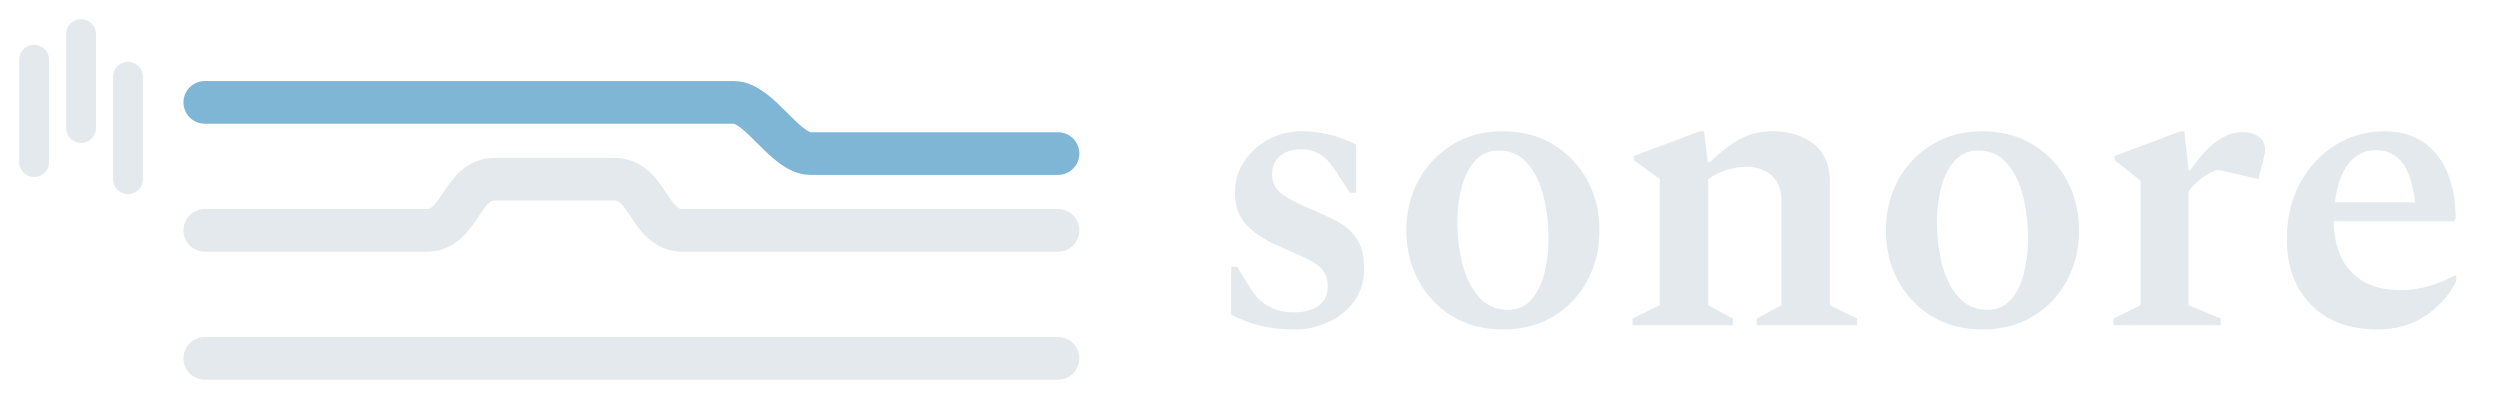
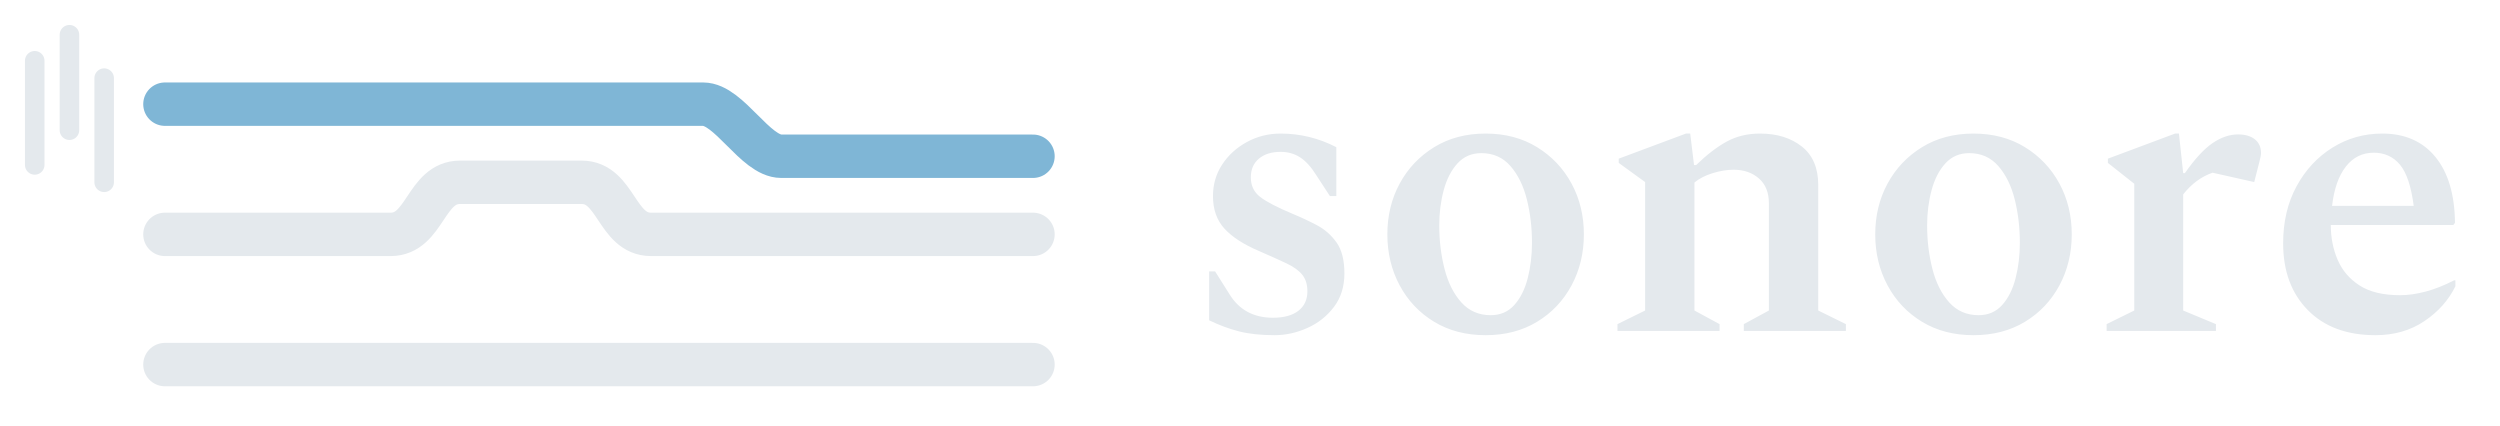
- <svg xmlns="http://www.w3.org/2000/svg" viewBox="-48 -24 586 98" role="img" aria-label="sonore">
-   <path d="M-40,-10 V14" stroke="#E4E9ED" stroke-width="7" stroke-linecap="round" />
-   <path d="M-29,-16 V6" stroke="#E4E9ED" stroke-width="7" stroke-linecap="round" />
-   <path d="M-18,-6 V18" stroke="#E4E9ED" stroke-width="7" stroke-linecap="round" />
+ <svg xmlns="http://www.w3.org/2000/svg" viewBox="-38 -24 576 98" role="img" aria-label="sonore">
+   <path d="M-30,-10 V14" stroke="#E4E9ED" stroke-width="4.5" stroke-linecap="round" />
+   <path d="M-22,-16 V6" stroke="#E4E9ED" stroke-width="4.5" stroke-linecap="round" />
+   <path d="M-14,-6 V18" stroke="#E4E9ED" stroke-width="4.5" stroke-linecap="round" />
  <path d="M0,0 H124 C130,0 136,12 142,12 H200" stroke="#7FB6D6" fill="none" stroke-width="10" stroke-linecap="round" stroke-linejoin="round" />
  <path d="M0,30 H52 C60,30 60,18 68,18 H96 C104,18 104,30 112,30 H200" stroke="#E4E9ED" fill="none" stroke-width="10" stroke-linecap="round" stroke-linejoin="round" />
  <path d="M0,60 H200" stroke="#E4E9ED" fill="none" stroke-width="10" stroke-linecap="round" stroke-linejoin="round" />
  <path d="M255.678 53.226Q250.876 53.226 247.446 52.344Q244.016 51.462 240.586 49.796V38.526H241.958L245.29 43.818Q248.622 49.208 255.286 49.208Q259.108 49.208 261.166 47.591Q263.224 45.974 263.224 43.132Q263.224 40.78 262.048 39.31Q260.872 37.84 258.373 36.664Q255.874 35.488 252.052 33.822Q246.76 31.568 244.114 28.677Q241.468 25.786 241.468 21.18Q241.468 17.162 243.575 13.928Q245.682 10.694 249.259 8.734Q252.836 6.774 257.05 6.774Q263.812 6.774 269.888 9.91V21.18H268.418L265.282 16.378Q263.518 13.536 261.558 12.262Q259.598 10.988 257.05 10.988Q253.914 10.988 252.052 12.556Q250.19 14.124 250.19 16.868Q250.19 19.71 252.346 21.376Q254.502 23.042 259.892 25.296Q262.734 26.472 265.429 27.893Q268.124 29.314 269.937 31.862Q271.75 34.41 271.75 39.016Q271.75 43.524 269.349 46.709Q266.948 49.894 263.224 51.56Q259.5 53.226 255.678 53.226Z M304.286 53.226Q297.524 53.226 292.428 50.139Q287.332 47.052 284.49 41.76Q281.648 36.468 281.648 30.0Q281.648 23.532 284.49 18.289Q287.332 13.046 292.428 9.91Q297.524 6.774 304.286 6.774Q311.048 6.774 316.144 9.91Q321.24 13.046 324.082 18.289Q326.924 23.532 326.924 30.0Q326.924 36.468 324.082 41.76Q321.24 47.052 316.144 50.139Q311.048 53.226 304.286 53.226ZM305.462 48.62Q308.794 48.62 310.901 46.268Q313.008 43.916 313.988 40.094Q314.968 36.272 314.968 31.96Q314.968 26.668 313.792 21.964Q312.616 17.26 310.019 14.271Q307.422 11.282 303.306 11.282Q299.974 11.282 297.818 13.634Q295.662 15.986 294.633 19.808Q293.604 23.63 293.604 27.942Q293.604 33.234 294.829 37.987Q296.054 42.74 298.7 45.68Q301.346 48.62 305.462 48.62Z M334.666 52.246V50.678L341.036 47.542V17.946L334.96 13.536V12.556L350.444 6.774H351.424L352.306 14.026H352.796Q356.422 10.498 359.803 8.636Q363.184 6.774 367.496 6.774Q373.376 6.774 377.149 9.763Q380.922 12.752 380.922 18.632V47.542L387.292 50.678V52.246H363.772V50.678L369.554 47.542V22.846Q369.554 19.122 367.251 17.113Q364.948 15.104 361.42 15.104Q359.166 15.104 356.618 15.888Q354.07 16.672 352.404 18.044V47.542L358.186 50.678V52.246Z M416.692 53.226Q409.93 53.226 404.834 50.139Q399.738 47.052 396.896 41.76Q394.054 36.468 394.054 30.0Q394.054 23.532 396.896 18.289Q399.738 13.046 404.834 9.91Q409.93 6.774 416.692 6.774Q423.454 6.774 428.55 9.91Q433.646 13.046 436.488 18.289Q439.33 23.532 439.33 30.0Q439.33 36.468 436.488 41.76Q433.646 47.052 428.55 50.139Q423.454 53.226 416.692 53.226ZM417.868 48.62Q421.2 48.62 423.307 46.268Q425.414 43.916 426.394 40.094Q427.374 36.272 427.374 31.96Q427.374 26.668 426.198 21.964Q425.022 17.26 422.425 14.271Q419.828 11.282 415.712 11.282Q412.38 11.282 410.224 13.634Q408.068 15.986 407.039 19.808Q406.01 23.63 406.01 27.942Q406.01 33.234 407.235 37.987Q408.46 42.74 411.106 45.68Q413.752 48.62 417.868 48.62Z M447.366 52.246V50.678L453.736 47.542V18.338L447.66 13.536V12.556L463.144 6.774H464.026L465.006 15.888H465.398Q468.828 10.988 471.768 8.979Q474.708 6.97 477.648 6.97Q480.098 6.97 481.519 8.097Q482.94 9.224 482.94 11.282Q482.94 11.87 482.548 13.34L481.372 17.946L471.768 15.79Q467.848 17.162 465.006 20.788V47.542L472.552 50.678V52.246Z M509.302 53.226Q499.404 53.226 493.72 47.444Q488.036 41.662 488.036 32.058Q488.036 24.61 491.123 18.926Q494.21 13.242 499.404 10.008Q504.598 6.774 510.87 6.774Q518.71 6.774 523.12 12.164Q527.53 17.554 527.628 27.354L527.236 27.844H499.012Q499.012 32.156 500.58 35.831Q502.148 39.506 505.627 41.76Q509.106 44.014 514.986 44.014Q517.73 44.014 520.866 43.181Q524.002 42.348 527.432 40.584H527.726V41.956Q525.374 46.758 520.572 49.992Q515.77 53.226 509.302 53.226ZM508.91 11.184Q504.99 11.184 502.491 14.369Q499.992 17.554 499.306 23.434H518.122Q517.24 16.672 514.937 13.928Q512.634 11.184 508.91 11.184Z" fill="#E4E9ED" />
</svg>
